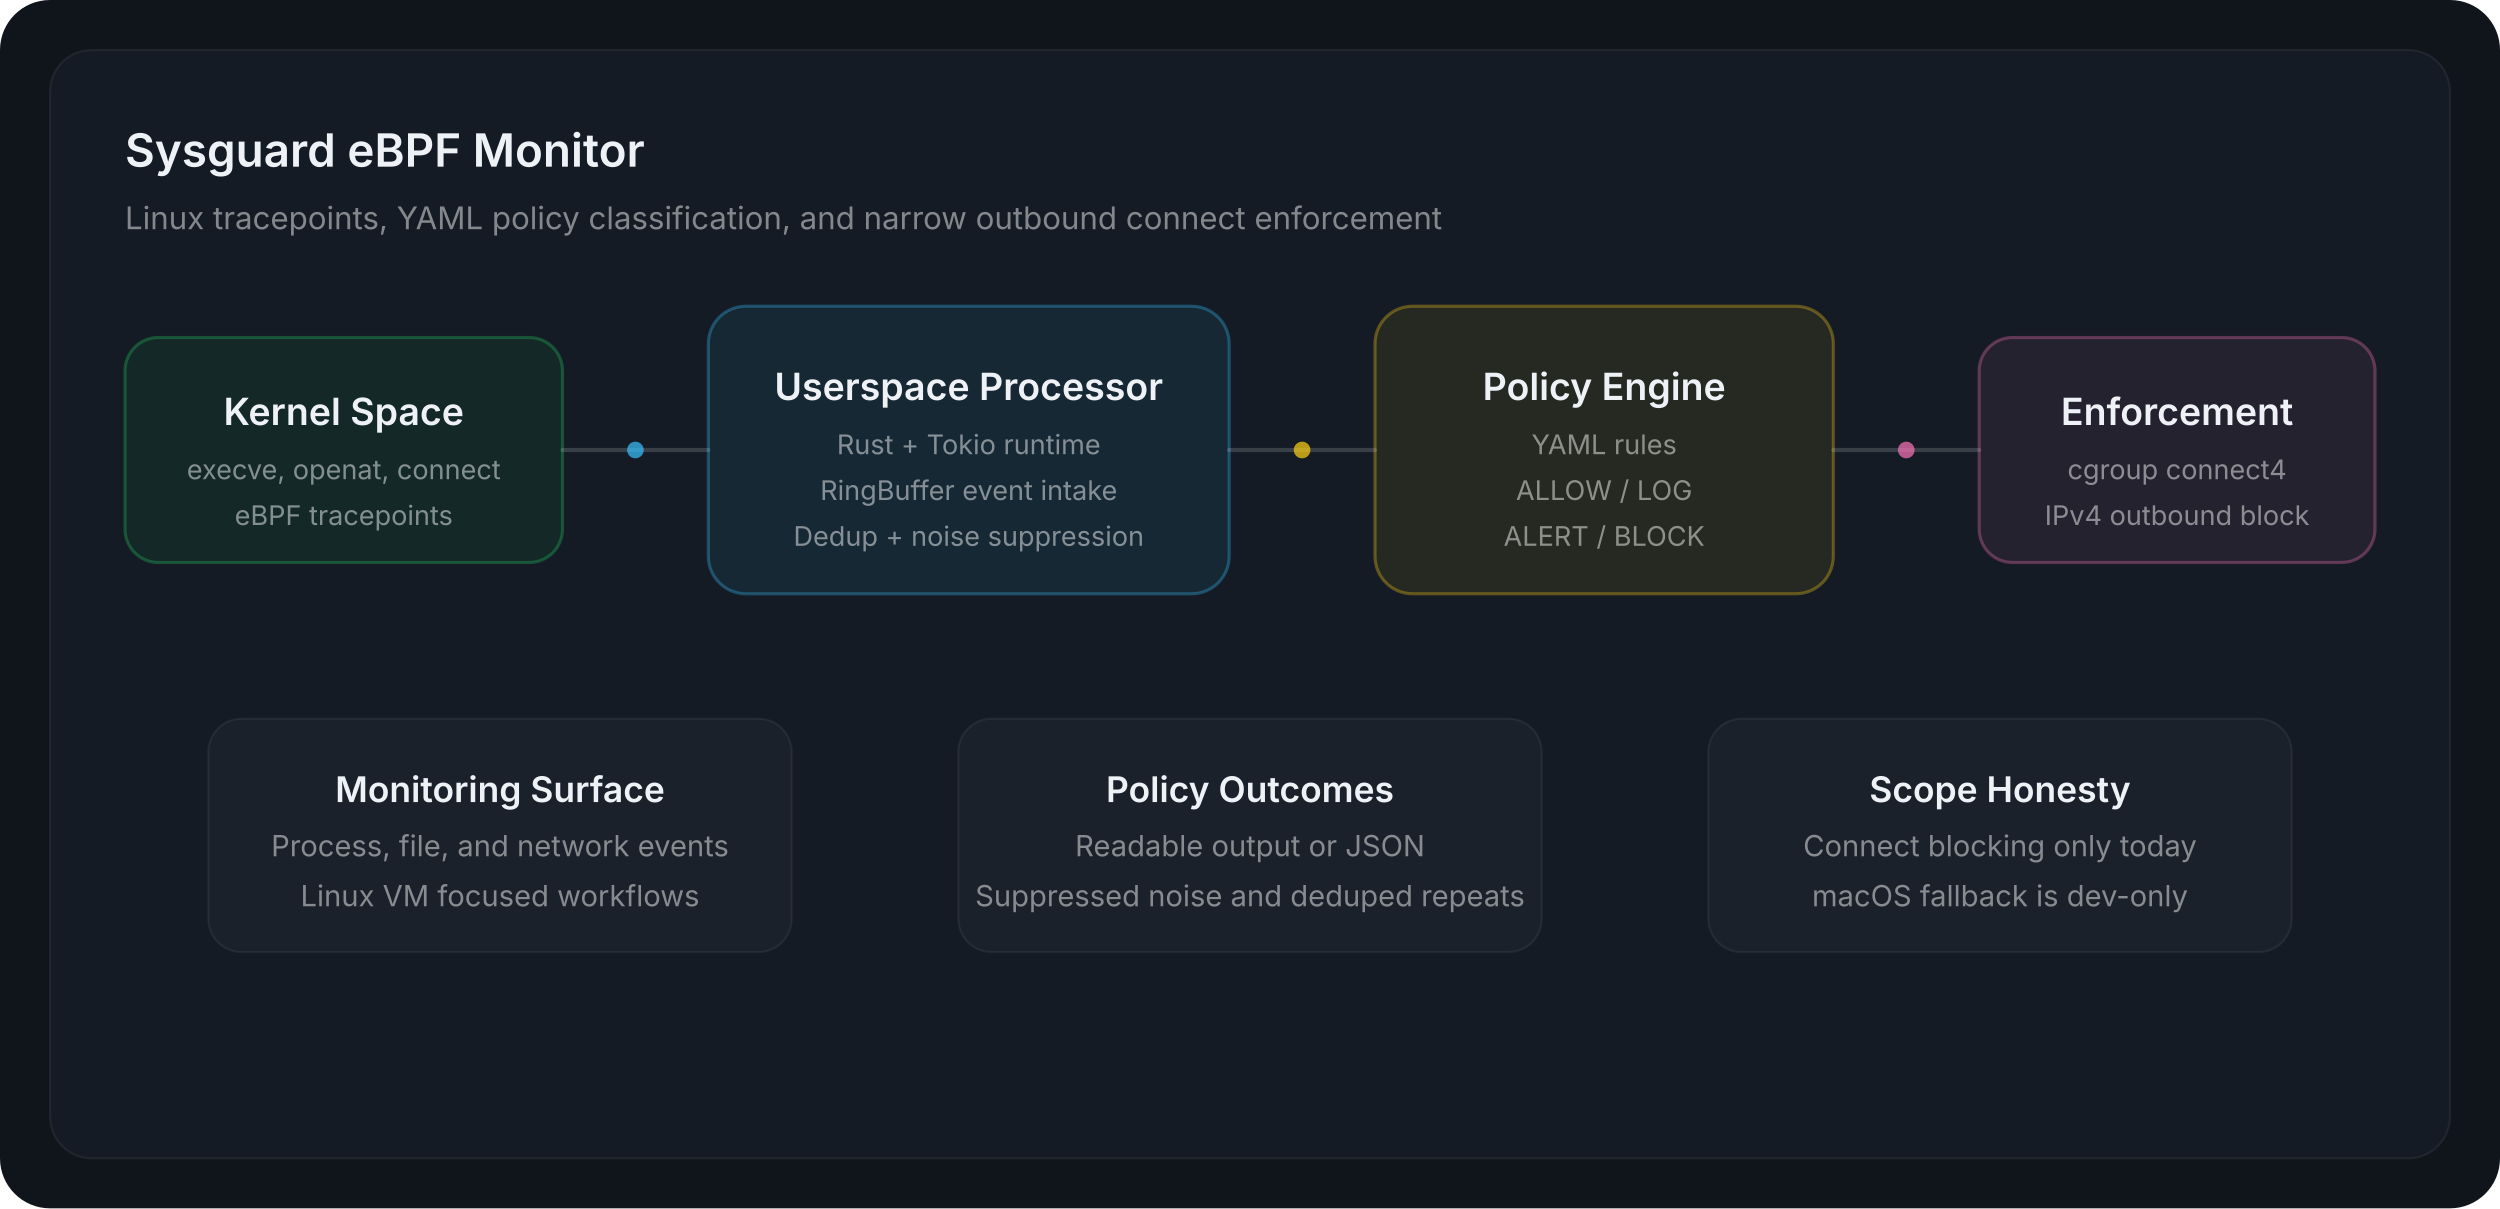
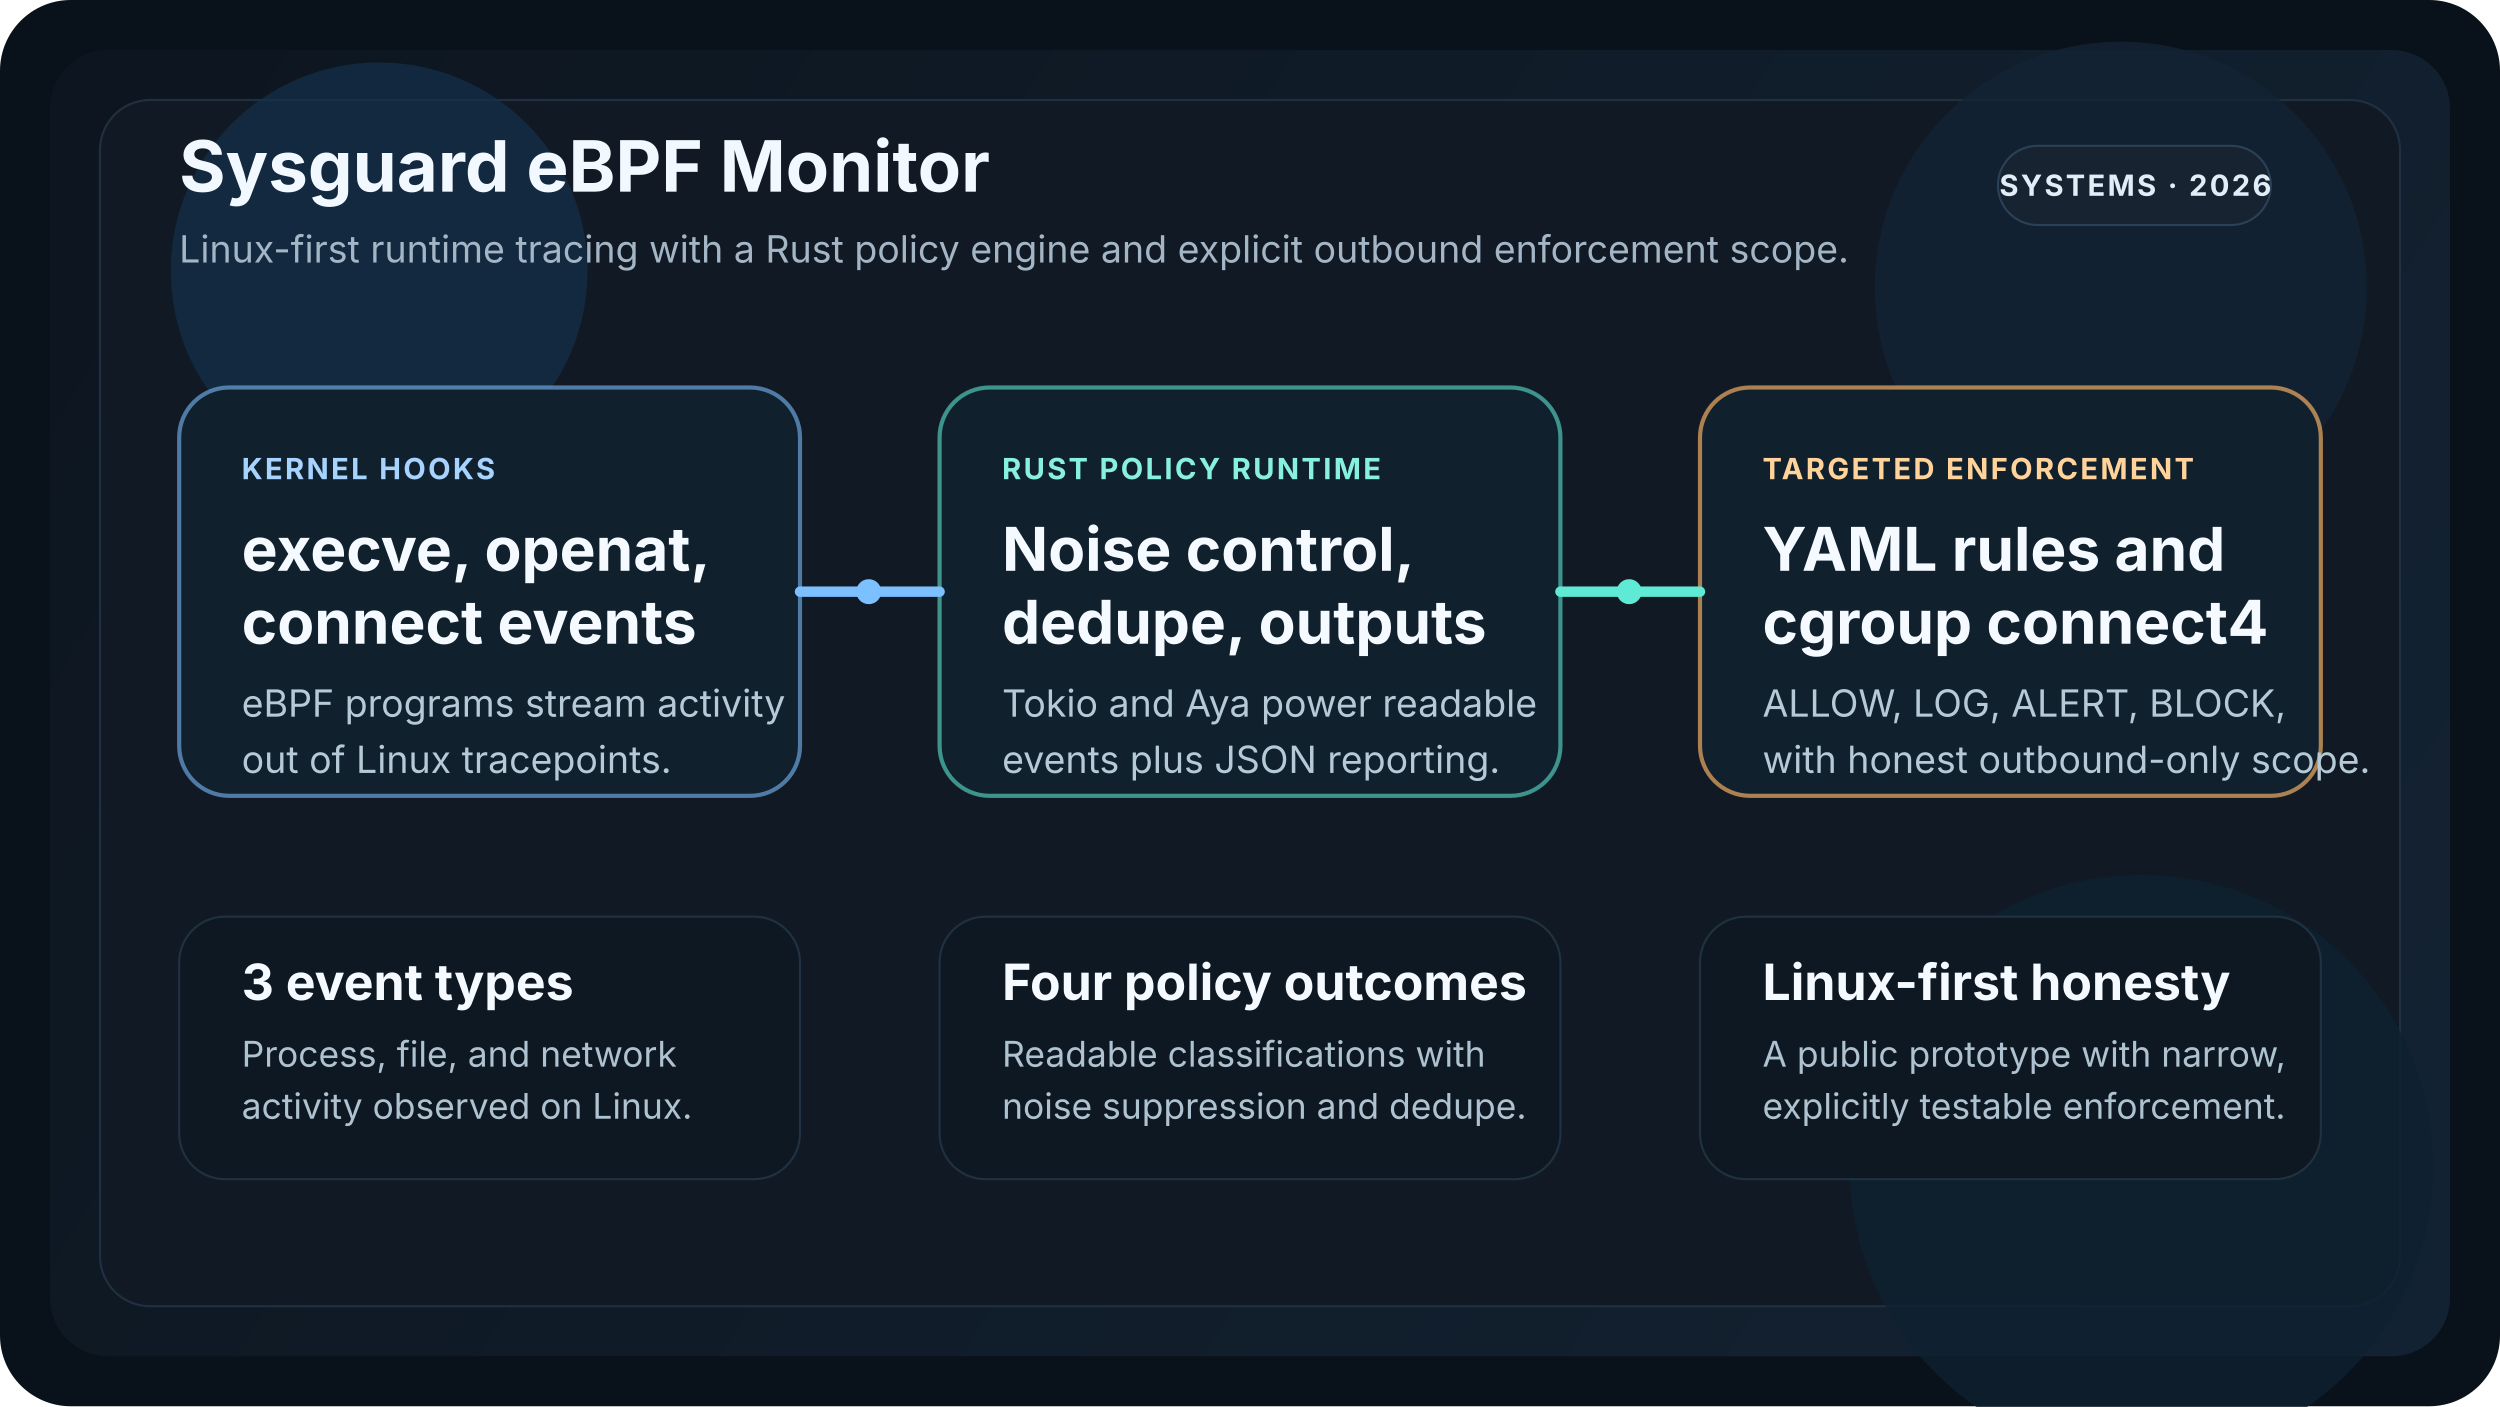
- <svg xmlns="http://www.w3.org/2000/svg" viewBox="0 0 1200 580" fill="none">
-   <rect width="1200" height="580" rx="24" fill="#10151c" />
-   <rect x="24" y="24" width="1152" height="532" rx="20" fill="#141b24" stroke="rgba(255,255,255,0.06)" />
-   <text x="60" y="80" fill="#eef2f7" font-family="Inter, system-ui, sans-serif" font-size="22" font-weight="600">Sysguard eBPF Monitor</text>
-   <text x="60" y="110" fill="rgba(255,255,255,0.48)" font-family="Inter, system-ui, sans-serif" font-size="15">Linux tracepoints, YAML policy classification, and narrow outbound connect enforcement</text>
-   <rect x="60" y="162" width="210" height="108" rx="16" fill="rgba(34,197,94,0.08)" stroke="rgba(34,197,94,0.32)" stroke-width="1.5" />
-   <text x="165" y="204" text-anchor="middle" fill="#eef2f7" font-family="Inter, system-ui, sans-serif" font-size="18" font-weight="600">Kernel Space</text>
-   <text x="165" y="230" text-anchor="middle" fill="rgba(255,255,255,0.48)" font-family="Inter, system-ui, sans-serif" font-size="13">execve, openat, connect</text>
-   <text x="165" y="252" text-anchor="middle" fill="rgba(255,255,255,0.48)" font-family="Inter, system-ui, sans-serif" font-size="13">eBPF tracepoints</text>
-   <rect x="340" y="147" width="250" height="138" rx="18" fill="rgba(56,189,248,0.08)" stroke="rgba(56,189,248,0.32)" stroke-width="1.5" />
-   <text x="465" y="192" text-anchor="middle" fill="#eef2f7" font-family="Inter, system-ui, sans-serif" font-size="18" font-weight="600">Userspace Processor</text>
-   <text x="465" y="218" text-anchor="middle" fill="rgba(255,255,255,0.48)" font-family="Inter, system-ui, sans-serif" font-size="13">Rust + Tokio runtime</text>
-   <text x="465" y="240" text-anchor="middle" fill="rgba(255,255,255,0.48)" font-family="Inter, system-ui, sans-serif" font-size="13">RingBuffer event intake</text>
-   <text x="465" y="262" text-anchor="middle" fill="rgba(255,255,255,0.48)" font-family="Inter, system-ui, sans-serif" font-size="13">Dedup + noise suppression</text>
-   <rect x="660" y="147" width="220" height="138" rx="18" fill="rgba(250,204,21,0.08)" stroke="rgba(250,204,21,0.32)" stroke-width="1.5" />
-   <text x="770" y="192" text-anchor="middle" fill="#eef2f7" font-family="Inter, system-ui, sans-serif" font-size="18" font-weight="600">Policy Engine</text>
-   <text x="770" y="218" text-anchor="middle" fill="rgba(255,255,255,0.48)" font-family="Inter, system-ui, sans-serif" font-size="13">YAML rules</text>
-   <text x="770" y="240" text-anchor="middle" fill="rgba(255,255,255,0.48)" font-family="Inter, system-ui, sans-serif" font-size="13">ALLOW / LOG</text>
-   <text x="770" y="262" text-anchor="middle" fill="rgba(255,255,255,0.48)" font-family="Inter, system-ui, sans-serif" font-size="13">ALERT / BLOCK</text>
-   <rect x="950" y="162" width="190" height="108" rx="16" fill="rgba(244,114,182,0.08)" stroke="rgba(244,114,182,0.32)" stroke-width="1.5" />
-   <text x="1045" y="204" text-anchor="middle" fill="#eef2f7" font-family="Inter, system-ui, sans-serif" font-size="18" font-weight="600">Enforcement</text>
-   <text x="1045" y="230" text-anchor="middle" fill="rgba(255,255,255,0.48)" font-family="Inter, system-ui, sans-serif" font-size="13">cgroup connect4</text>
-   <text x="1045" y="252" text-anchor="middle" fill="rgba(255,255,255,0.48)" font-family="Inter, system-ui, sans-serif" font-size="13">IPv4 outbound block</text>
-   <path d="M270 216H340" stroke="rgba(255,255,255,0.16)" stroke-width="2" stroke-linecap="round" />
-   <path d="M590 216H660" stroke="rgba(255,255,255,0.16)" stroke-width="2" stroke-linecap="round" />
-   <path d="M880 216H950" stroke="rgba(255,255,255,0.16)" stroke-width="2" stroke-linecap="round" />
-   <circle cx="305" cy="216" r="4" fill="rgba(56,189,248,0.72)" />
-   <circle cx="625" cy="216" r="4" fill="rgba(250,204,21,0.72)" />
-   <circle cx="915" cy="216" r="4" fill="rgba(244,114,182,0.72)" />
-   <rect x="100" y="345" width="280" height="112" rx="16" fill="rgba(255,255,255,0.03)" stroke="rgba(255,255,255,0.06)" />
-   <text x="240" y="385" text-anchor="middle" fill="#eef2f7" font-family="Inter, system-ui, sans-serif" font-size="17" font-weight="600">Monitoring Surface</text>
-   <text x="240" y="411" text-anchor="middle" fill="rgba(255,255,255,0.48)" font-family="Inter, system-ui, sans-serif" font-size="14">Process, file, and network events</text>
-   <text x="240" y="435" text-anchor="middle" fill="rgba(255,255,255,0.48)" font-family="Inter, system-ui, sans-serif" font-size="14">Linux VM focused workflows</text>
-   <rect x="460" y="345" width="280" height="112" rx="16" fill="rgba(255,255,255,0.03)" stroke="rgba(255,255,255,0.06)" />
-   <text x="600" y="385" text-anchor="middle" fill="#eef2f7" font-family="Inter, system-ui, sans-serif" font-size="17" font-weight="600">Policy Outcomes</text>
-   <text x="600" y="411" text-anchor="middle" fill="rgba(255,255,255,0.48)" font-family="Inter, system-ui, sans-serif" font-size="14">Readable output or JSON</text>
-   <text x="600" y="435" text-anchor="middle" fill="rgba(255,255,255,0.48)" font-family="Inter, system-ui, sans-serif" font-size="14">Suppressed noise and deduped repeats</text>
-   <rect x="820" y="345" width="280" height="112" rx="16" fill="rgba(255,255,255,0.03)" stroke="rgba(255,255,255,0.06)" />
-   <text x="960" y="385" text-anchor="middle" fill="#eef2f7" font-family="Inter, system-ui, sans-serif" font-size="17" font-weight="600">Scope Honesty</text>
-   <text x="960" y="411" text-anchor="middle" fill="rgba(255,255,255,0.48)" font-family="Inter, system-ui, sans-serif" font-size="14">Connect blocking only today</text>
-   <text x="960" y="435" text-anchor="middle" fill="rgba(255,255,255,0.48)" font-family="Inter, system-ui, sans-serif" font-size="14">macOS fallback is dev-only</text>
+ <svg xmlns="http://www.w3.org/2000/svg" width="1200" height="675" viewBox="0 0 1200 675" fill="none" role="img" aria-labelledby="title desc">
+   <defs>
+     <linearGradient id="bg-sysguard" x1="100" y1="24" x2="1100" y2="650" gradientUnits="userSpaceOnUse">
+       <stop stop-color="#0D1620" />
+       <stop offset="1" stop-color="#132232" />
+     </linearGradient>
+   </defs>
+   <rect width="1200" height="675" rx="34" fill="#09111A" />
+   <rect x="24" y="24" width="1152" height="627" rx="28" fill="url(#bg-sysguard)" />
+   <rect x="48" y="48" width="1104" height="579" rx="24" fill="#111A24" stroke="#203041" />
+   <circle cx="182" cy="130" r="100" fill="#14304A" fill-opacity="0.72" />
+   <circle cx="1018" cy="138" r="118" fill="#132435" fill-opacity="0.8" />
+   <circle cx="1028" cy="560" r="140" fill="#0E2130" fill-opacity="0.8" />
+   <text x="86" y="92" fill="#F1F8FF" font-family="Inter, Arial, sans-serif" font-size="34" font-weight="700">Sysguard eBPF Monitor</text>
+   <text x="86" y="126" fill="#A4B6C6" font-family="Inter, Arial, sans-serif" font-size="18">Linux-first runtime tracing with a Rust policy engine and explicit outbound enforcement scope.</text>
+   <rect x="959" y="70" width="131" height="38" rx="19" fill="#172330" stroke="#2B4157" />
+   <text x="1025" y="94" text-anchor="middle" fill="#E2EEF7" font-family="Inter, Arial, sans-serif" font-size="14" font-weight="700" letter-spacing="0.08em">SYSTEMS · 2026</text>
+   <rect x="86" y="186" width="298" height="196" rx="24" fill="#10202D" stroke="#7DC0FF" stroke-opacity="0.58" stroke-width="2" />
+   <rect x="451" y="186" width="298" height="196" rx="24" fill="#10202D" stroke="#5EEAD4" stroke-opacity="0.58" stroke-width="2" />
+   <rect x="816" y="186" width="298" height="196" rx="24" fill="#10202D" stroke="#FFB768" stroke-opacity="0.65" stroke-width="2" />
+   <text x="116" y="230" fill="#A7D3FF" font-family="Inter, Arial, sans-serif" font-size="14" font-weight="700" letter-spacing="0.08em">KERNEL HOOKS</text>
+   <text x="116" y="274" fill="#F4FAFF" font-family="Inter, Arial, sans-serif" font-size="29" font-weight="700">execve, openat,</text>
+   <text x="116" y="309" fill="#F4FAFF" font-family="Inter, Arial, sans-serif" font-size="29" font-weight="700">connect events</text>
+   <text x="116" y="344" fill="#B6C9D6" font-family="Inter, Arial, sans-serif" font-size="18">eBPF programs stream activity</text>
+   <text x="116" y="371" fill="#B6C9D6" font-family="Inter, Arial, sans-serif" font-size="18">out of Linux tracepoints.</text>
+   <text x="481" y="230" fill="#88F1DE" font-family="Inter, Arial, sans-serif" font-size="14" font-weight="700" letter-spacing="0.08em">RUST POLICY RUNTIME</text>
+   <text x="481" y="274" fill="#F4FAFF" font-family="Inter, Arial, sans-serif" font-size="29" font-weight="700">Noise control,</text>
+   <text x="481" y="309" fill="#F4FAFF" font-family="Inter, Arial, sans-serif" font-size="29" font-weight="700">dedupe, outputs</text>
+   <text x="481" y="344" fill="#B6C9D6" font-family="Inter, Arial, sans-serif" font-size="18">Tokio and Aya power readable</text>
+   <text x="481" y="371" fill="#B6C9D6" font-family="Inter, Arial, sans-serif" font-size="18">events plus JSON reporting.</text>
+   <text x="846" y="230" fill="#FFD39A" font-family="Inter, Arial, sans-serif" font-size="14" font-weight="700" letter-spacing="0.08em">TARGETED ENFORCEMENT</text>
+   <text x="846" y="274" fill="#F4FAFF" font-family="Inter, Arial, sans-serif" font-size="29" font-weight="700">YAML rules and</text>
+   <text x="846" y="309" fill="#F4FAFF" font-family="Inter, Arial, sans-serif" font-size="29" font-weight="700">cgroup connect4</text>
+   <text x="846" y="344" fill="#B6C9D6" font-family="Inter, Arial, sans-serif" font-size="18">ALLOW, LOG, ALERT, BLOCK,</text>
+   <text x="846" y="371" fill="#B6C9D6" font-family="Inter, Arial, sans-serif" font-size="18">with honest outbound-only scope.</text>
+   <path d="M384 284H451" stroke="#7DC0FF" stroke-width="5" stroke-linecap="round" />
+   <path d="M749 284H816" stroke="#5EEAD4" stroke-width="5" stroke-linecap="round" />
+   <circle cx="417" cy="284" r="6" fill="#7DC0FF" />
+   <circle cx="782" cy="284" r="6" fill="#5EEAD4" />
+   <rect x="86" y="440" width="298" height="126" rx="22" fill="#0E1823" stroke="#203141" />
+   <rect x="451" y="440" width="298" height="126" rx="22" fill="#0E1823" stroke="#203141" />
+   <rect x="816" y="440" width="298" height="126" rx="22" fill="#0E1823" stroke="#203141" />
+   <text x="116" y="480" fill="#F4FAFF" font-family="Inter, Arial, sans-serif" font-size="24" font-weight="700">3 event types</text>
+   <text x="116" y="512" fill="#AFC2D0" font-family="Inter, Arial, sans-serif" font-size="17">Process, file, and network</text>
+   <text x="116" y="537" fill="#AFC2D0" font-family="Inter, Arial, sans-serif" font-size="17">activity observed on Linux.</text>
+   <text x="481" y="480" fill="#F4FAFF" font-family="Inter, Arial, sans-serif" font-size="24" font-weight="700">Four policy outcomes</text>
+   <text x="481" y="512" fill="#AFC2D0" font-family="Inter, Arial, sans-serif" font-size="17">Readable classifications with</text>
+   <text x="481" y="537" fill="#AFC2D0" font-family="Inter, Arial, sans-serif" font-size="17">noise suppression and dedupe.</text>
+   <text x="846" y="480" fill="#F4FAFF" font-family="Inter, Arial, sans-serif" font-size="24" font-weight="700">Linux-first honesty</text>
+   <text x="846" y="512" fill="#AFC2D0" font-family="Inter, Arial, sans-serif" font-size="17">A public prototype with narrow,</text>
+   <text x="846" y="537" fill="#AFC2D0" font-family="Inter, Arial, sans-serif" font-size="17">explicitly testable enforcement.</text>
</svg>
